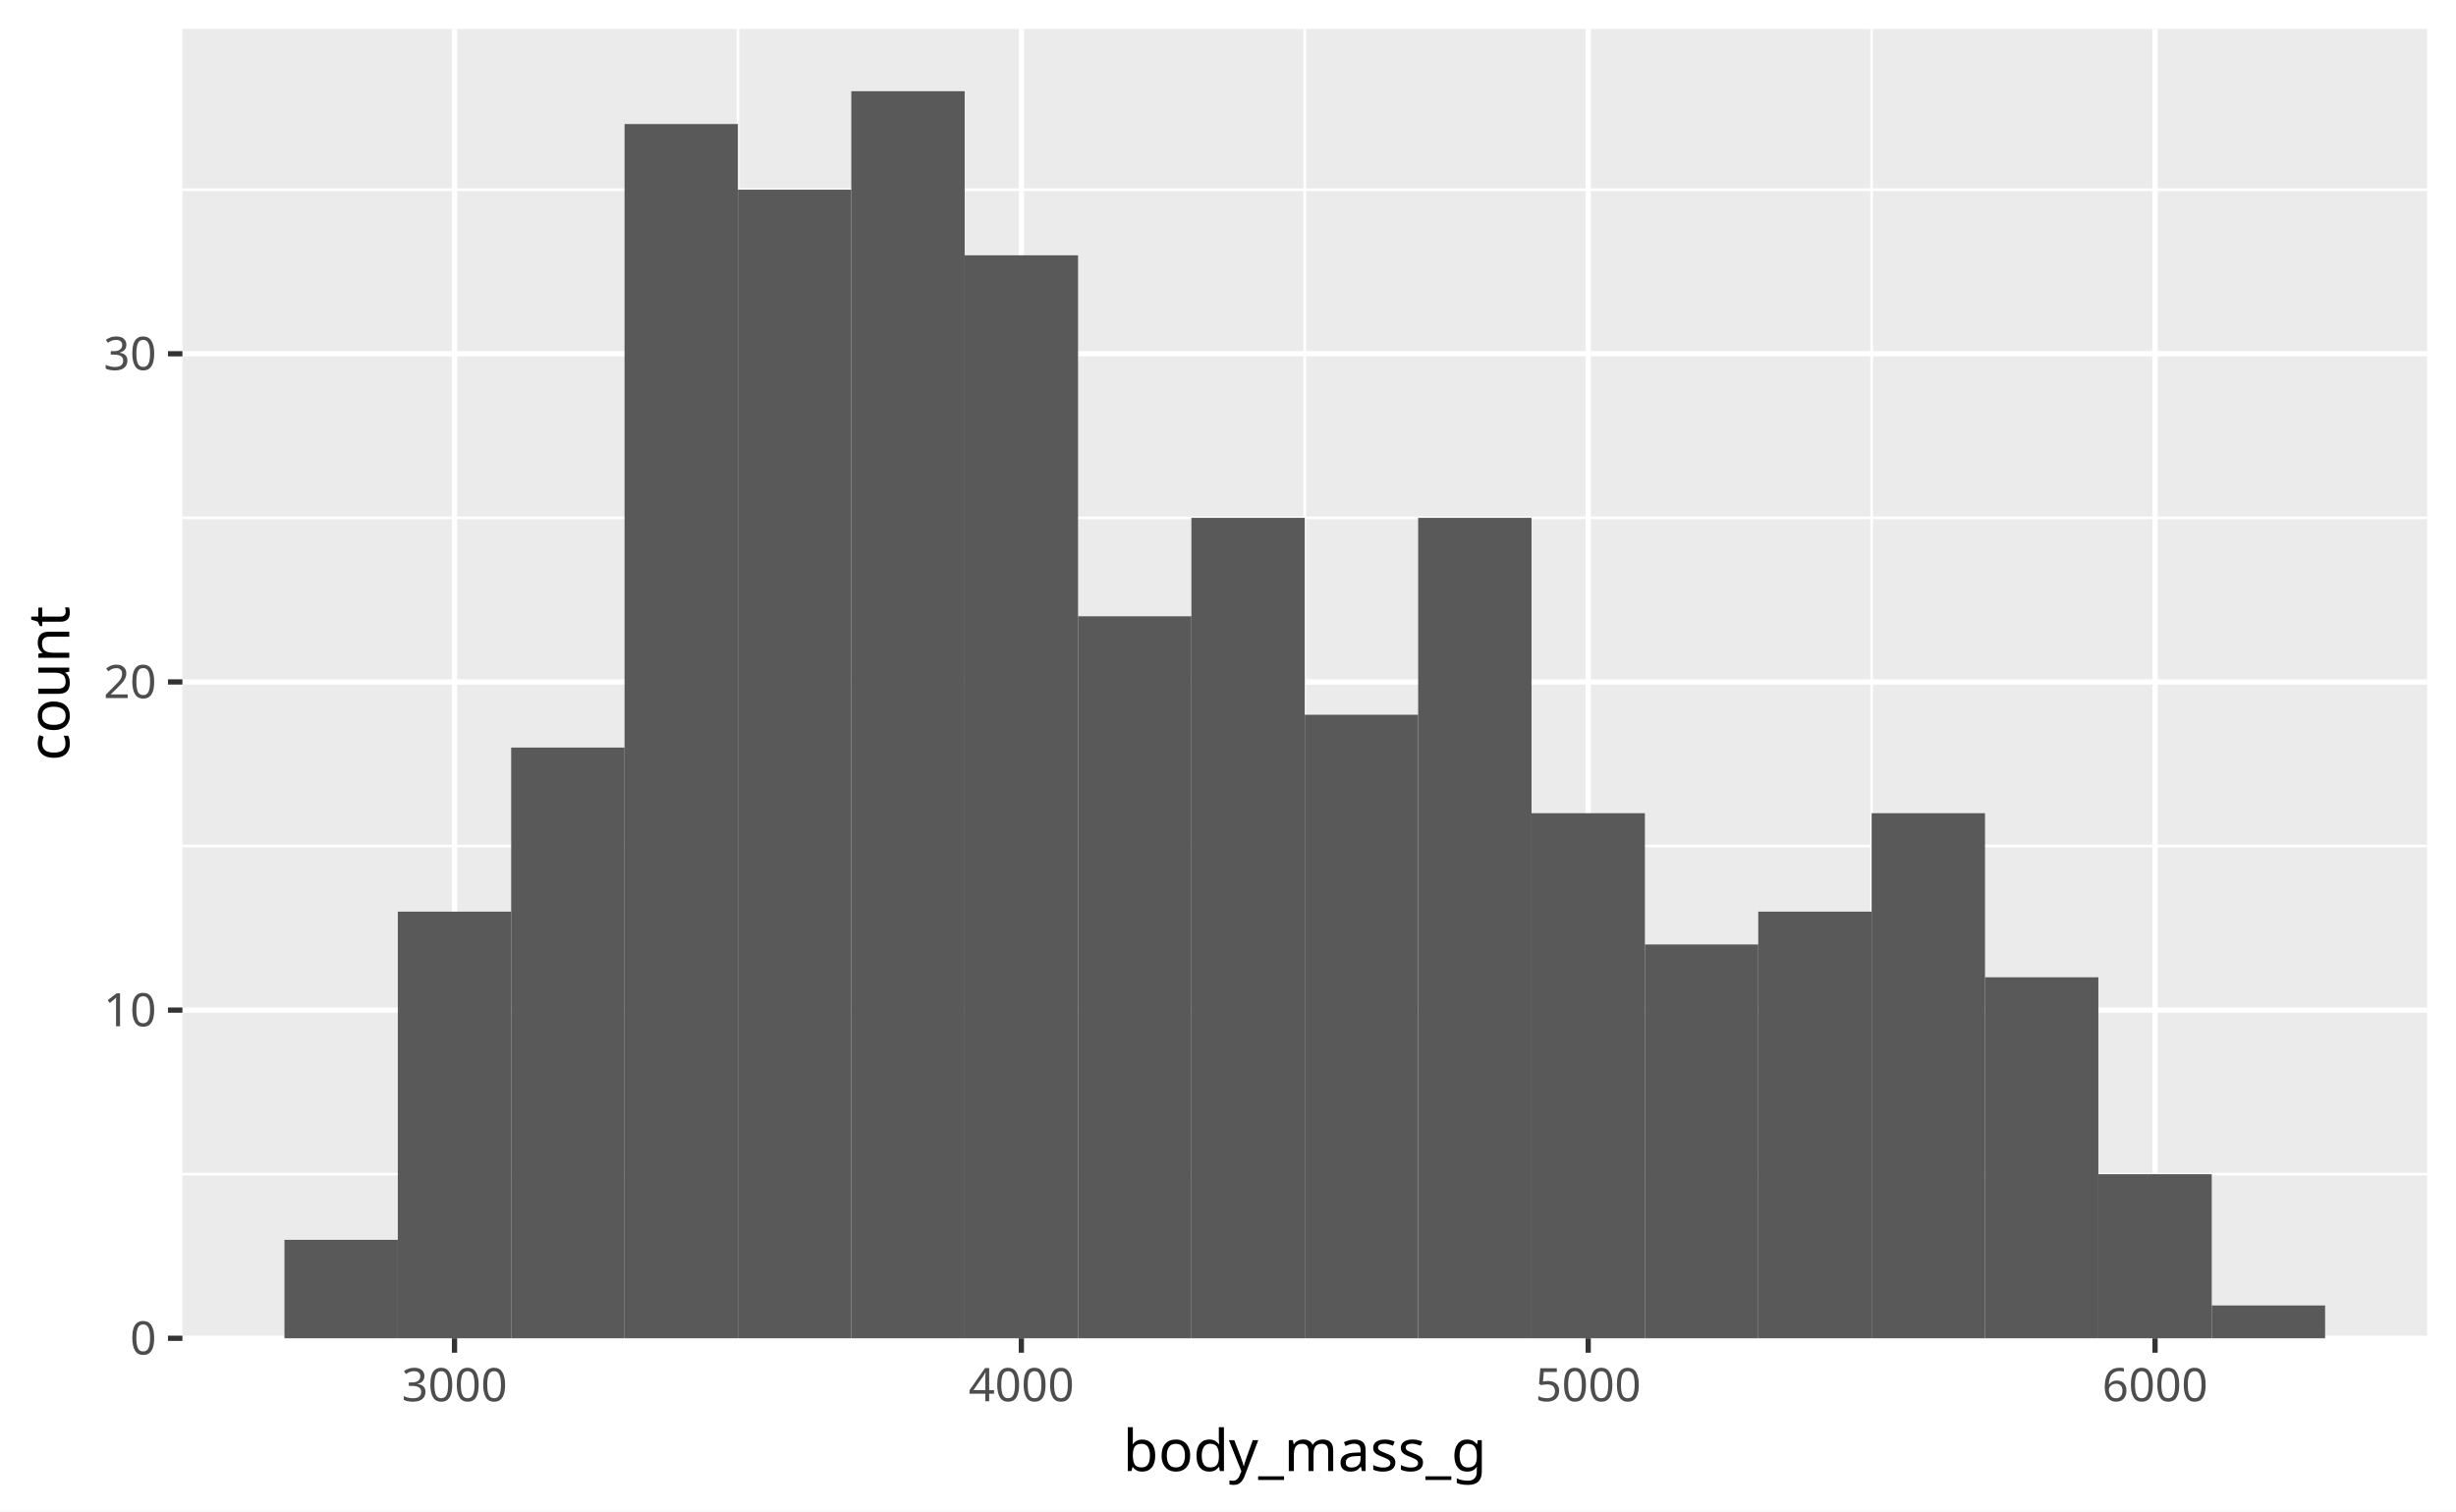
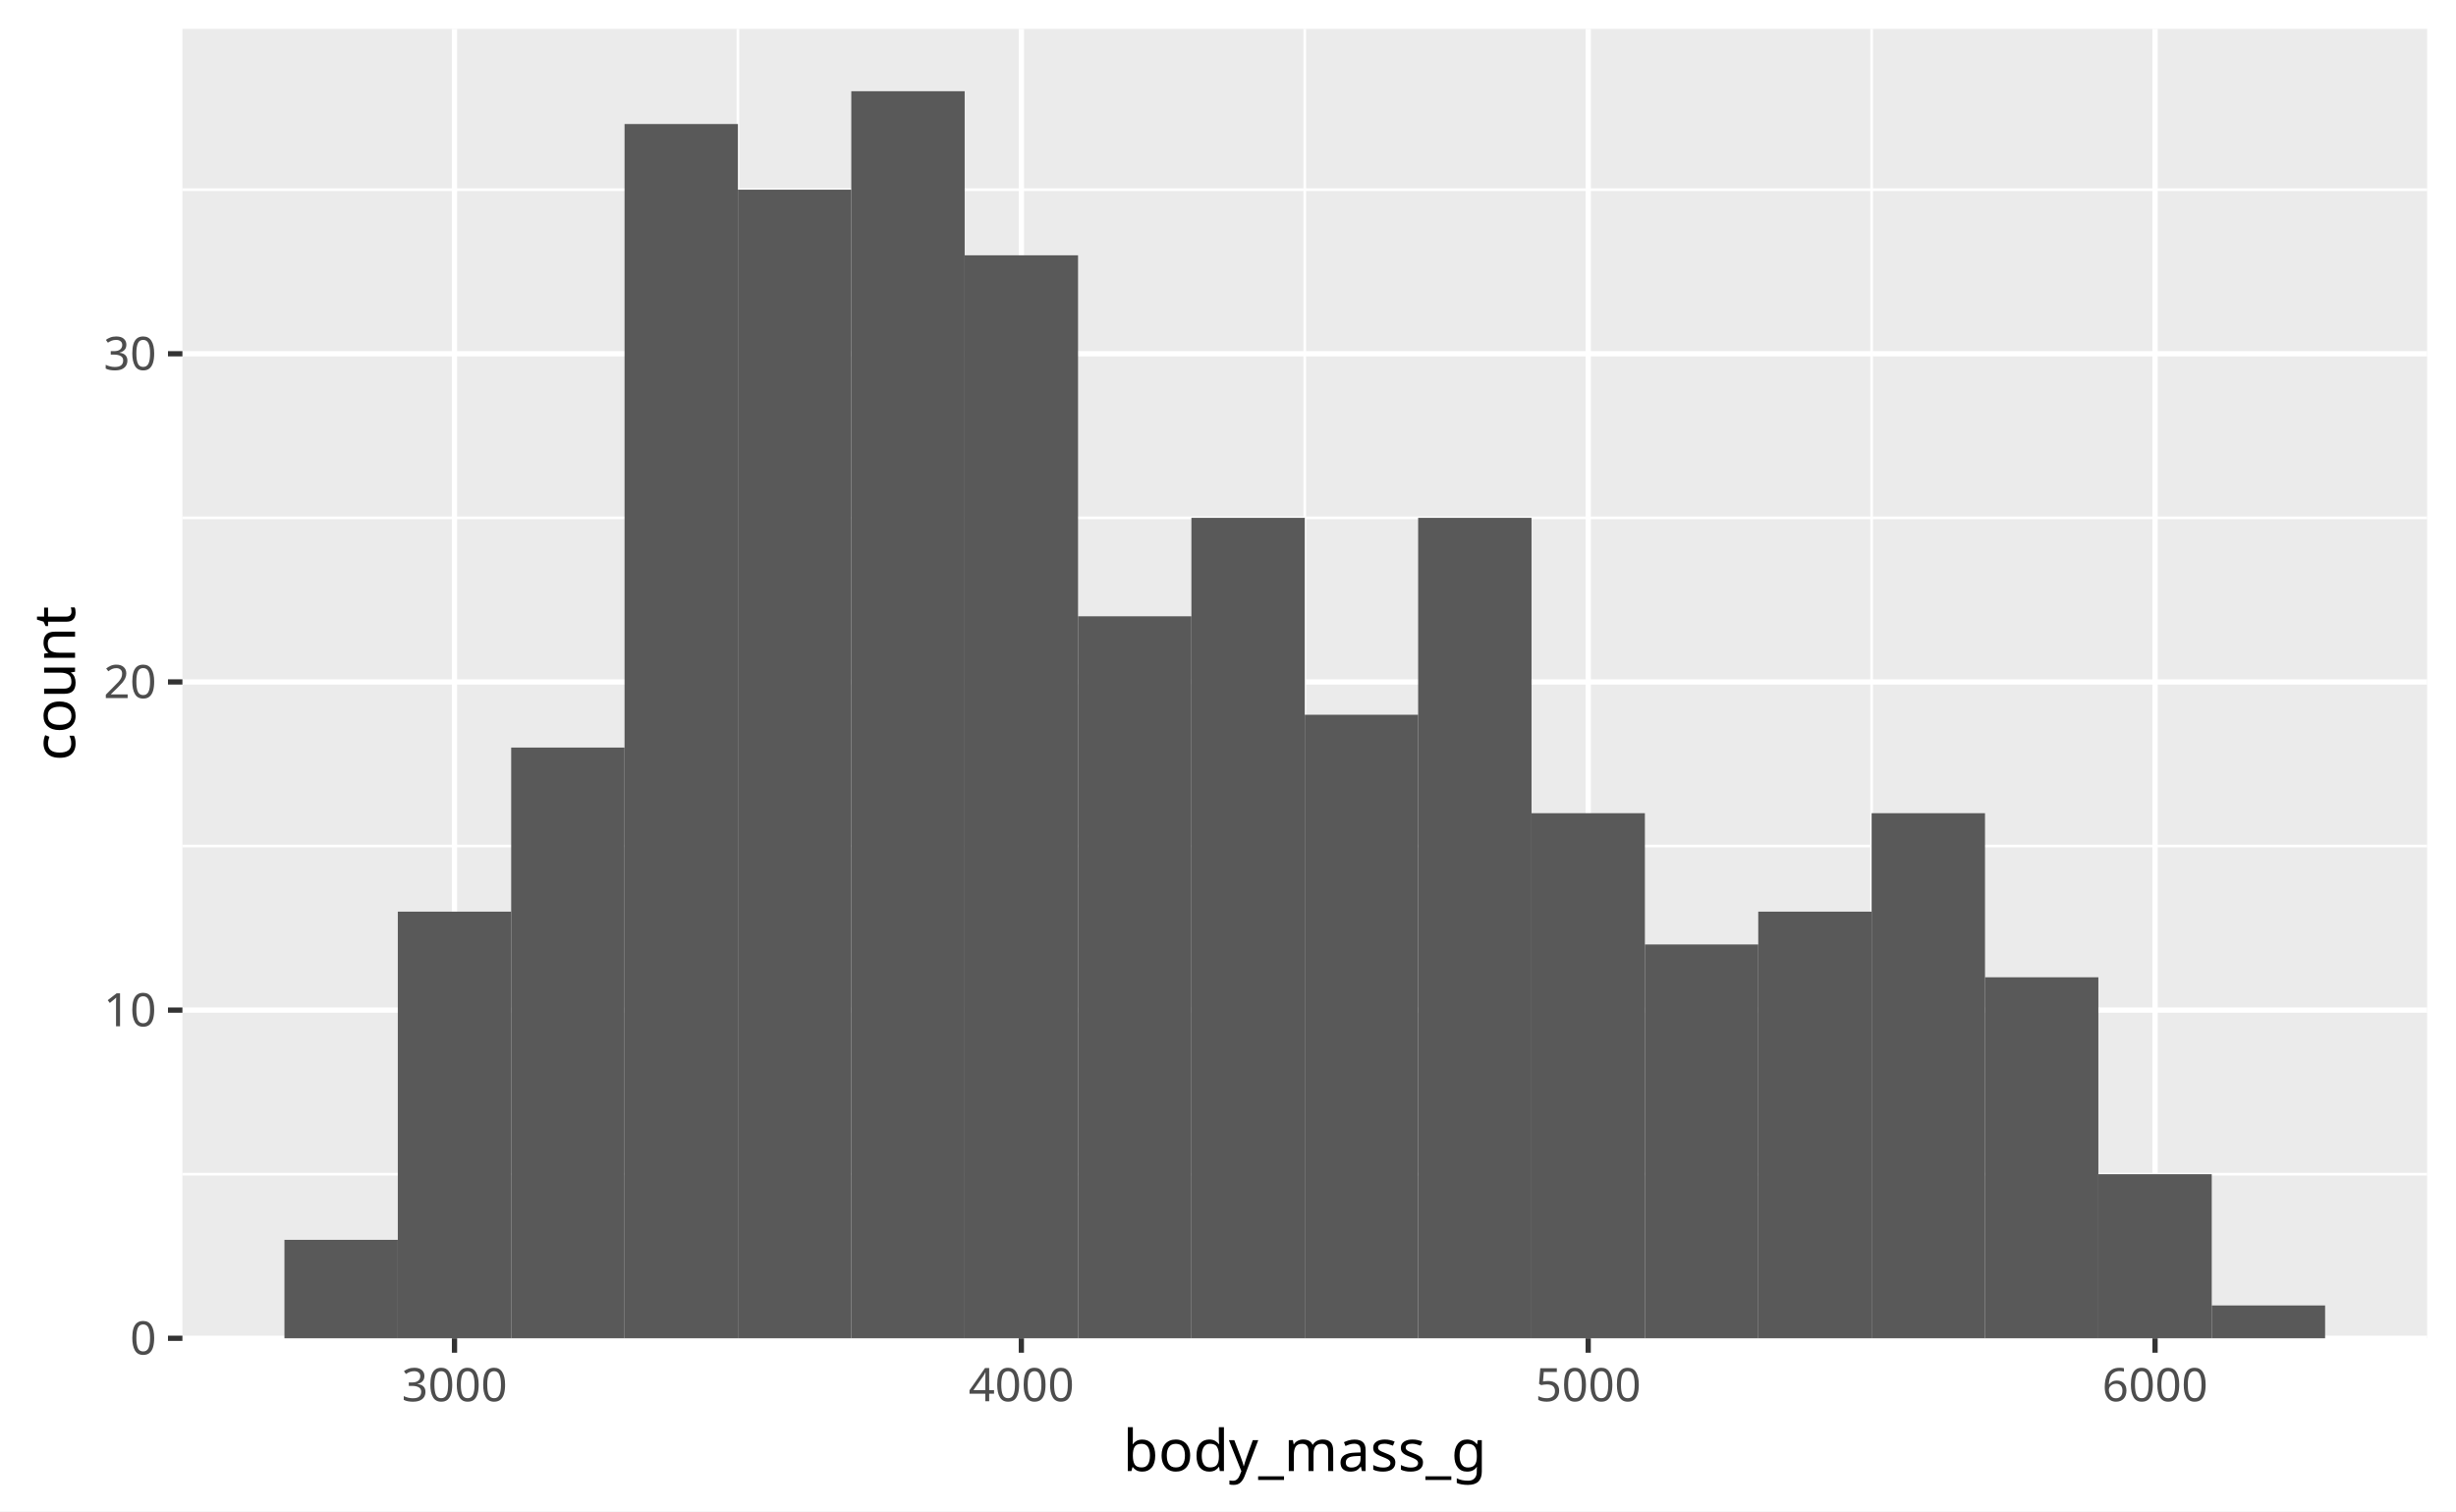
<svg xmlns="http://www.w3.org/2000/svg" width="624" height="384" viewBox="0 0 624 384">
  <rect x="0.0" y="0.0" width="624.0" height="384.0" fill="#ffffff" fill-opacity="1.0" stroke="none" />
  <rect x="46.347" y="7.333" width="570.32" height="332.667" fill="#ebebeb" fill-opacity="1.0" stroke="none" />
  <line x1="187.486" y1="7.333" x2="187.486" y2="340.0" stroke="#ffffff" stroke-width="0.667" />
  <line x1="331.507" y1="7.333" x2="331.507" y2="340.0" stroke="#ffffff" stroke-width="0.667" />
  <line x1="475.527" y1="7.333" x2="475.527" y2="340.0" stroke="#ffffff" stroke-width="0.667" />
  <line x1="115.476" y1="7.333" x2="115.476" y2="340.0" stroke="#ffffff" stroke-width="1.333" />
  <line x1="259.497" y1="7.333" x2="259.497" y2="340.0" stroke="#ffffff" stroke-width="1.333" />
  <line x1="403.517" y1="7.333" x2="403.517" y2="340.0" stroke="#ffffff" stroke-width="1.333" />
  <line x1="547.537" y1="7.333" x2="547.537" y2="340.0" stroke="#ffffff" stroke-width="1.333" />
  <line x1="46.347" y1="298.312" x2="616.667" y2="298.312" stroke="#ffffff" stroke-width="0.667" />
  <line x1="46.347" y1="214.937" x2="616.667" y2="214.937" stroke="#ffffff" stroke-width="0.667" />
  <line x1="46.347" y1="131.562" x2="616.667" y2="131.562" stroke="#ffffff" stroke-width="0.667" />
  <line x1="46.347" y1="48.187" x2="616.667" y2="48.187" stroke="#ffffff" stroke-width="0.667" />
  <line x1="46.347" y1="340.0" x2="616.667" y2="340.0" stroke="#ffffff" stroke-width="1.333" />
  <line x1="46.347" y1="256.625" x2="616.667" y2="256.625" stroke="#ffffff" stroke-width="1.333" />
  <line x1="46.347" y1="173.25" x2="616.667" y2="173.25" stroke="#ffffff" stroke-width="1.333" />
  <line x1="46.347" y1="89.875" x2="616.667" y2="89.875" stroke="#ffffff" stroke-width="1.333" />
  <line x1="115.476" y1="340.0" x2="115.476" y2="343.667" stroke="#333333" stroke-width="1.333" />
  <text x="115.476" y="355.987" fill="#4d4d4d" font-size="11.733" font-family="sans-serif" text-anchor="middle">3000</text>
  <line x1="259.497" y1="340.0" x2="259.497" y2="343.667" stroke="#333333" stroke-width="1.333" />
  <text x="259.497" y="355.987" fill="#4d4d4d" font-size="11.733" font-family="sans-serif" text-anchor="middle">4000</text>
  <line x1="403.517" y1="340.0" x2="403.517" y2="343.667" stroke="#333333" stroke-width="1.333" />
  <text x="403.517" y="355.987" fill="#4d4d4d" font-size="11.733" font-family="sans-serif" text-anchor="middle">5000</text>
  <line x1="547.537" y1="340.0" x2="547.537" y2="343.667" stroke="#333333" stroke-width="1.333" />
  <text x="547.537" y="355.987" fill="#4d4d4d" font-size="11.733" font-family="sans-serif" text-anchor="middle">6000</text>
  <line x1="46.347" y1="340.0" x2="42.68" y2="340.0" stroke="#333333" stroke-width="1.333" />
  <text x="39.747" y="344.107" fill="#4d4d4d" font-size="11.733" font-family="sans-serif" text-anchor="end">0</text>
  <line x1="46.347" y1="256.625" x2="42.68" y2="256.625" stroke="#333333" stroke-width="1.333" />
  <text x="39.747" y="260.732" fill="#4d4d4d" font-size="11.733" font-family="sans-serif" text-anchor="end">10</text>
  <line x1="46.347" y1="173.25" x2="42.68" y2="173.25" stroke="#333333" stroke-width="1.333" />
  <text x="39.747" y="177.356" fill="#4d4d4d" font-size="11.733" font-family="sans-serif" text-anchor="end">20</text>
  <line x1="46.347" y1="89.875" x2="42.68" y2="89.875" stroke="#333333" stroke-width="1.333" />
  <text x="39.747" y="93.981" fill="#4d4d4d" font-size="11.733" font-family="sans-serif" text-anchor="end">30</text>
  <text x="331.507" y="373.733" fill="#000000" font-size="14.667" font-family="sans-serif" text-anchor="middle">body_mass_g</text>
-   <text x="17.6" y="173.667" fill="#000000" font-size="14.667" font-family="sans-serif" text-anchor="middle" transform="rotate(-90.0 17.6 173.6667)">count</text>
+   <text x="19.067" y="173.667" fill="#000000" font-size="14.667" font-family="sans-serif" text-anchor="middle" transform="rotate(-90.0 19.06667 173.6667)">count</text>
  <rect x="72.27" y="314.987" width="28.804" height="25.013" fill="#595959" fill-opacity="1.0" stroke="none" />
  <rect x="101.074" y="231.612" width="28.804" height="108.388" fill="#595959" fill-opacity="1.0" stroke="none" />
  <rect x="129.878" y="189.925" width="28.804" height="150.075" fill="#595959" fill-opacity="1.0" stroke="none" />
  <rect x="158.682" y="31.512" width="28.804" height="308.488" fill="#595959" fill-opacity="1.0" stroke="none" />
  <rect x="187.486" y="48.187" width="28.804" height="291.813" fill="#595959" fill-opacity="1.0" stroke="none" />
  <rect x="216.291" y="23.175" width="28.804" height="316.825" fill="#595959" fill-opacity="1.0" stroke="none" />
  <rect x="245.095" y="64.862" width="28.804" height="275.138" fill="#595959" fill-opacity="1.0" stroke="none" />
  <rect x="273.899" y="156.575" width="28.804" height="183.425" fill="#595959" fill-opacity="1.0" stroke="none" />
  <rect x="302.703" y="131.562" width="28.804" height="208.438" fill="#595959" fill-opacity="1.0" stroke="none" />
  <rect x="331.507" y="181.587" width="28.804" height="158.413" fill="#595959" fill-opacity="1.0" stroke="none" />
  <rect x="360.311" y="131.562" width="28.804" height="208.438" fill="#595959" fill-opacity="1.0" stroke="none" />
  <rect x="389.115" y="206.6" width="28.804" height="133.4" fill="#595959" fill-opacity="1.0" stroke="none" />
  <rect x="417.919" y="239.95" width="28.804" height="100.05" fill="#595959" fill-opacity="1.0" stroke="none" />
  <rect x="446.723" y="231.612" width="28.804" height="108.388" fill="#595959" fill-opacity="1.0" stroke="none" />
  <rect x="475.527" y="206.6" width="28.804" height="133.4" fill="#595959" fill-opacity="1.0" stroke="none" />
  <rect x="504.331" y="248.287" width="28.804" height="91.713" fill="#595959" fill-opacity="1.0" stroke="none" />
  <rect x="533.135" y="298.312" width="28.804" height="41.688" fill="#595959" fill-opacity="1.0" stroke="none" />
  <rect x="561.939" y="331.662" width="28.804" height="8.338" fill="#595959" fill-opacity="1.0" stroke="none" />
</svg>
